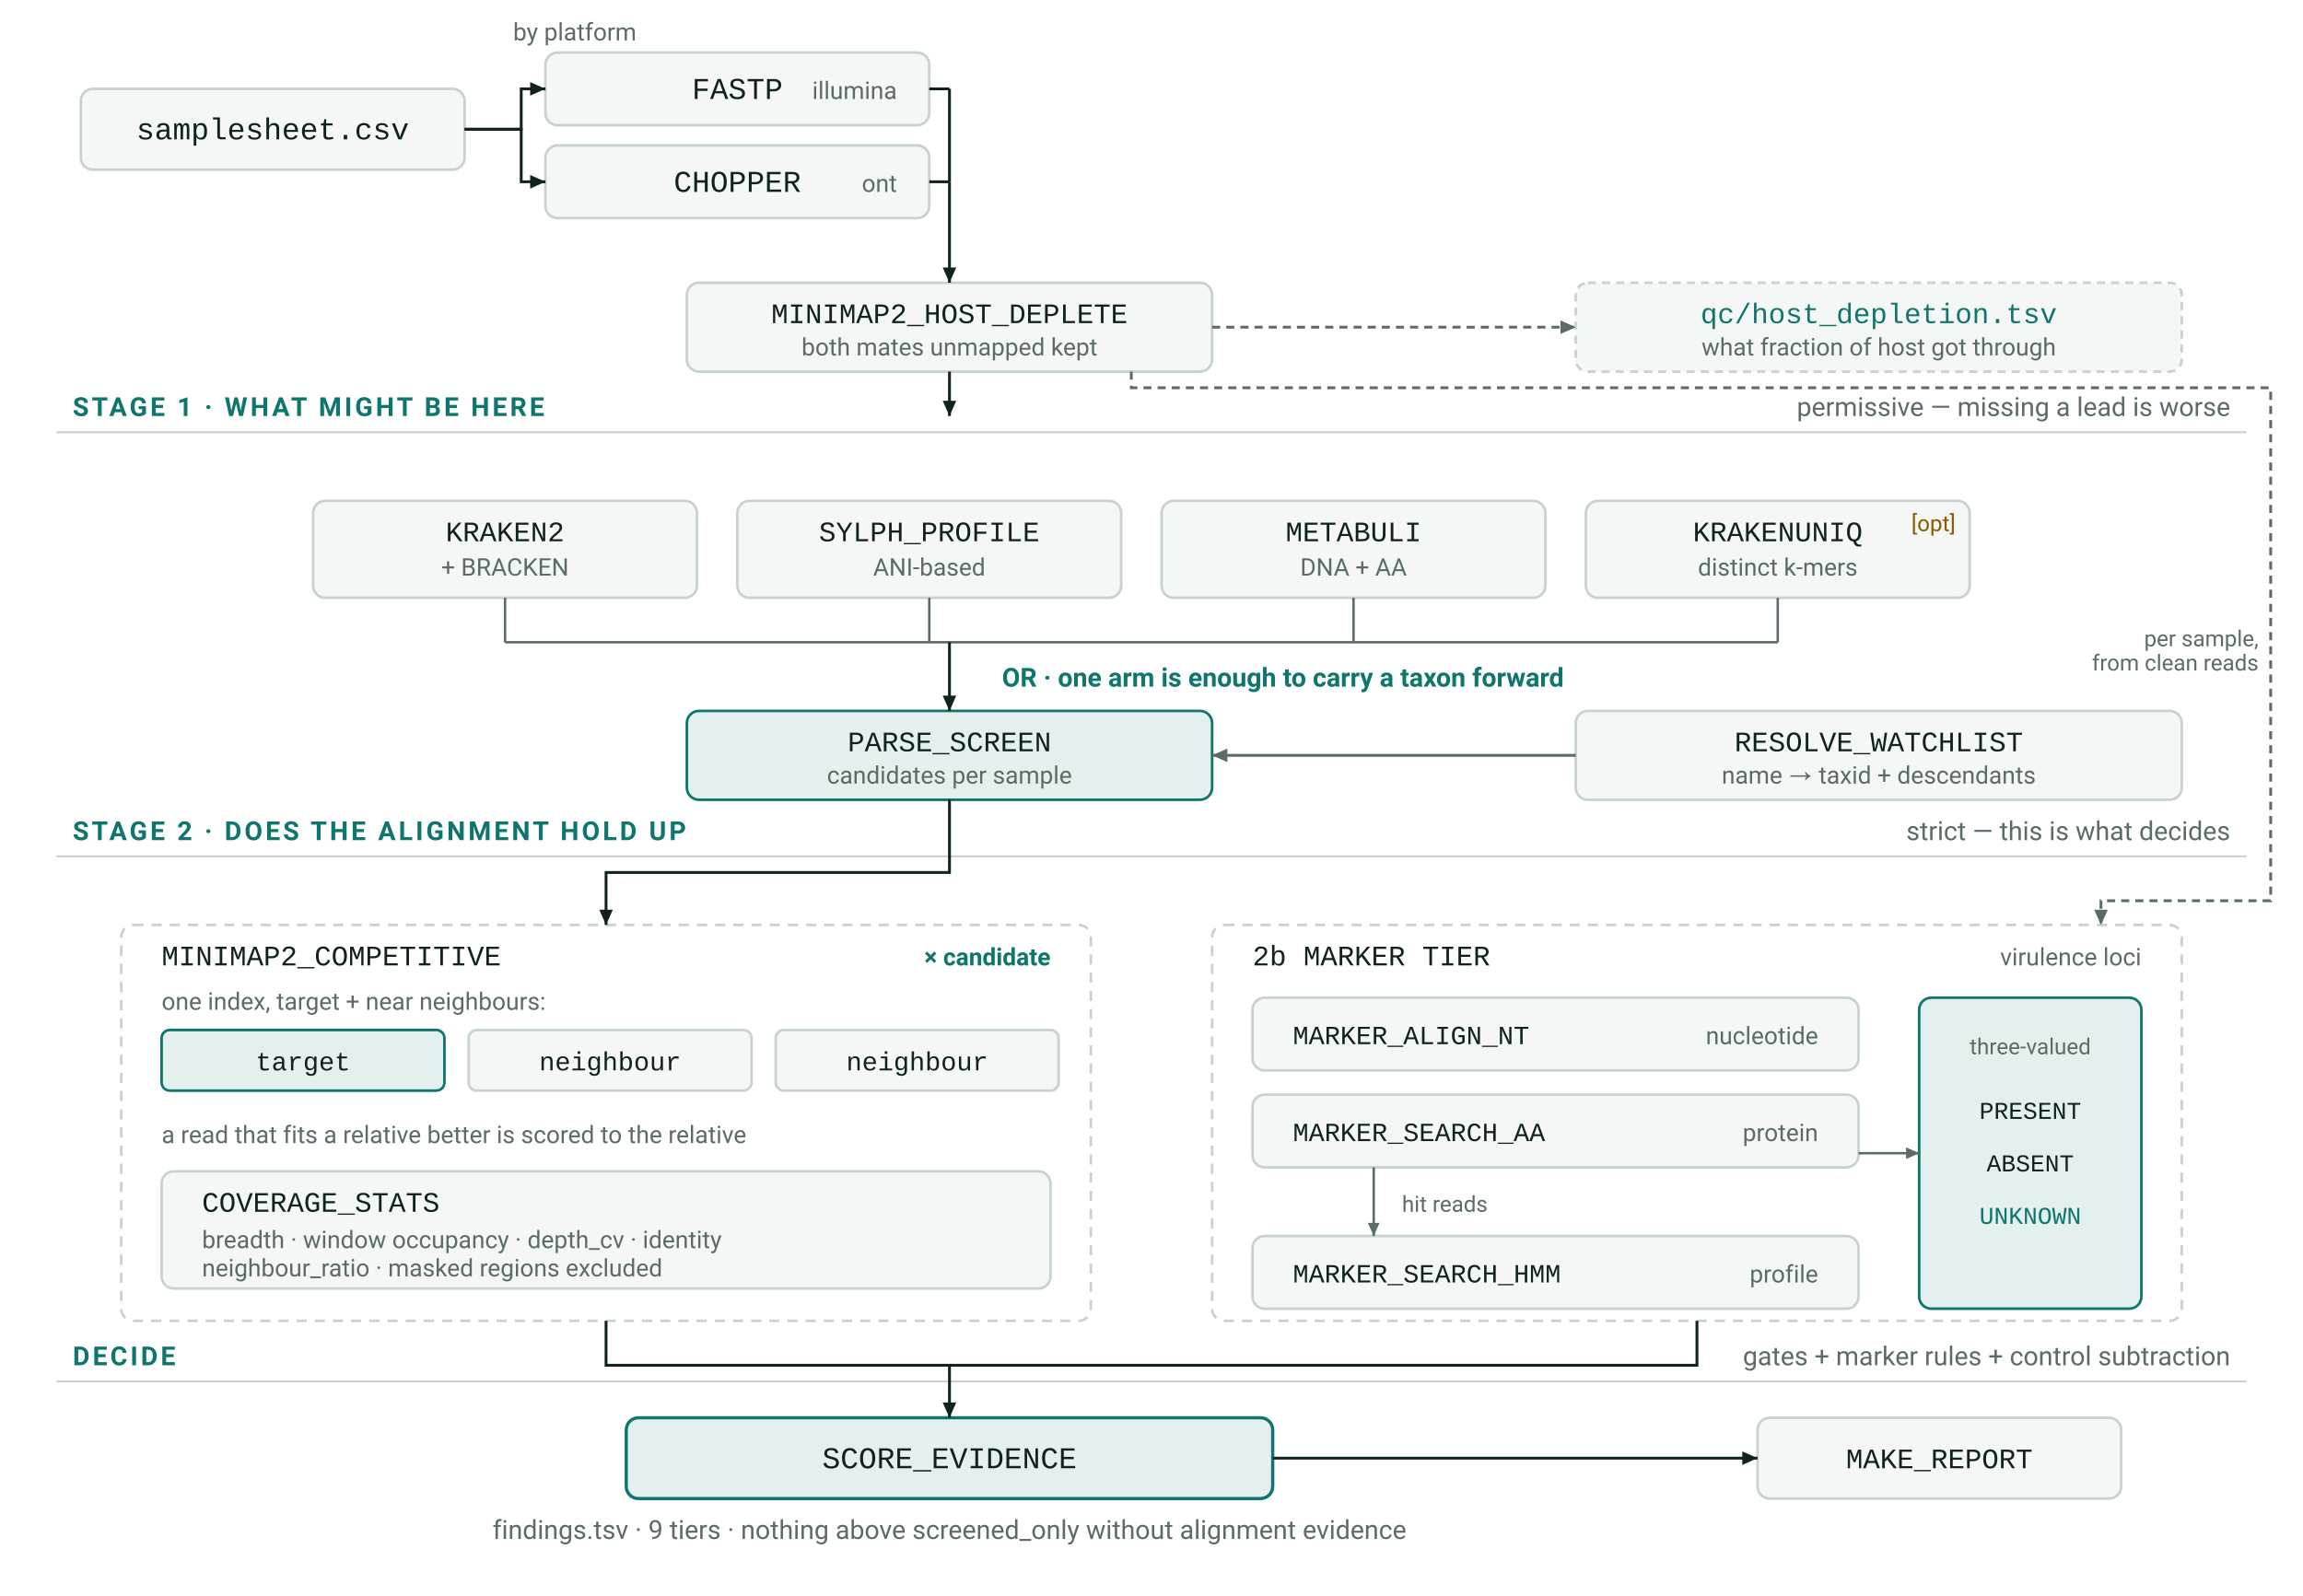
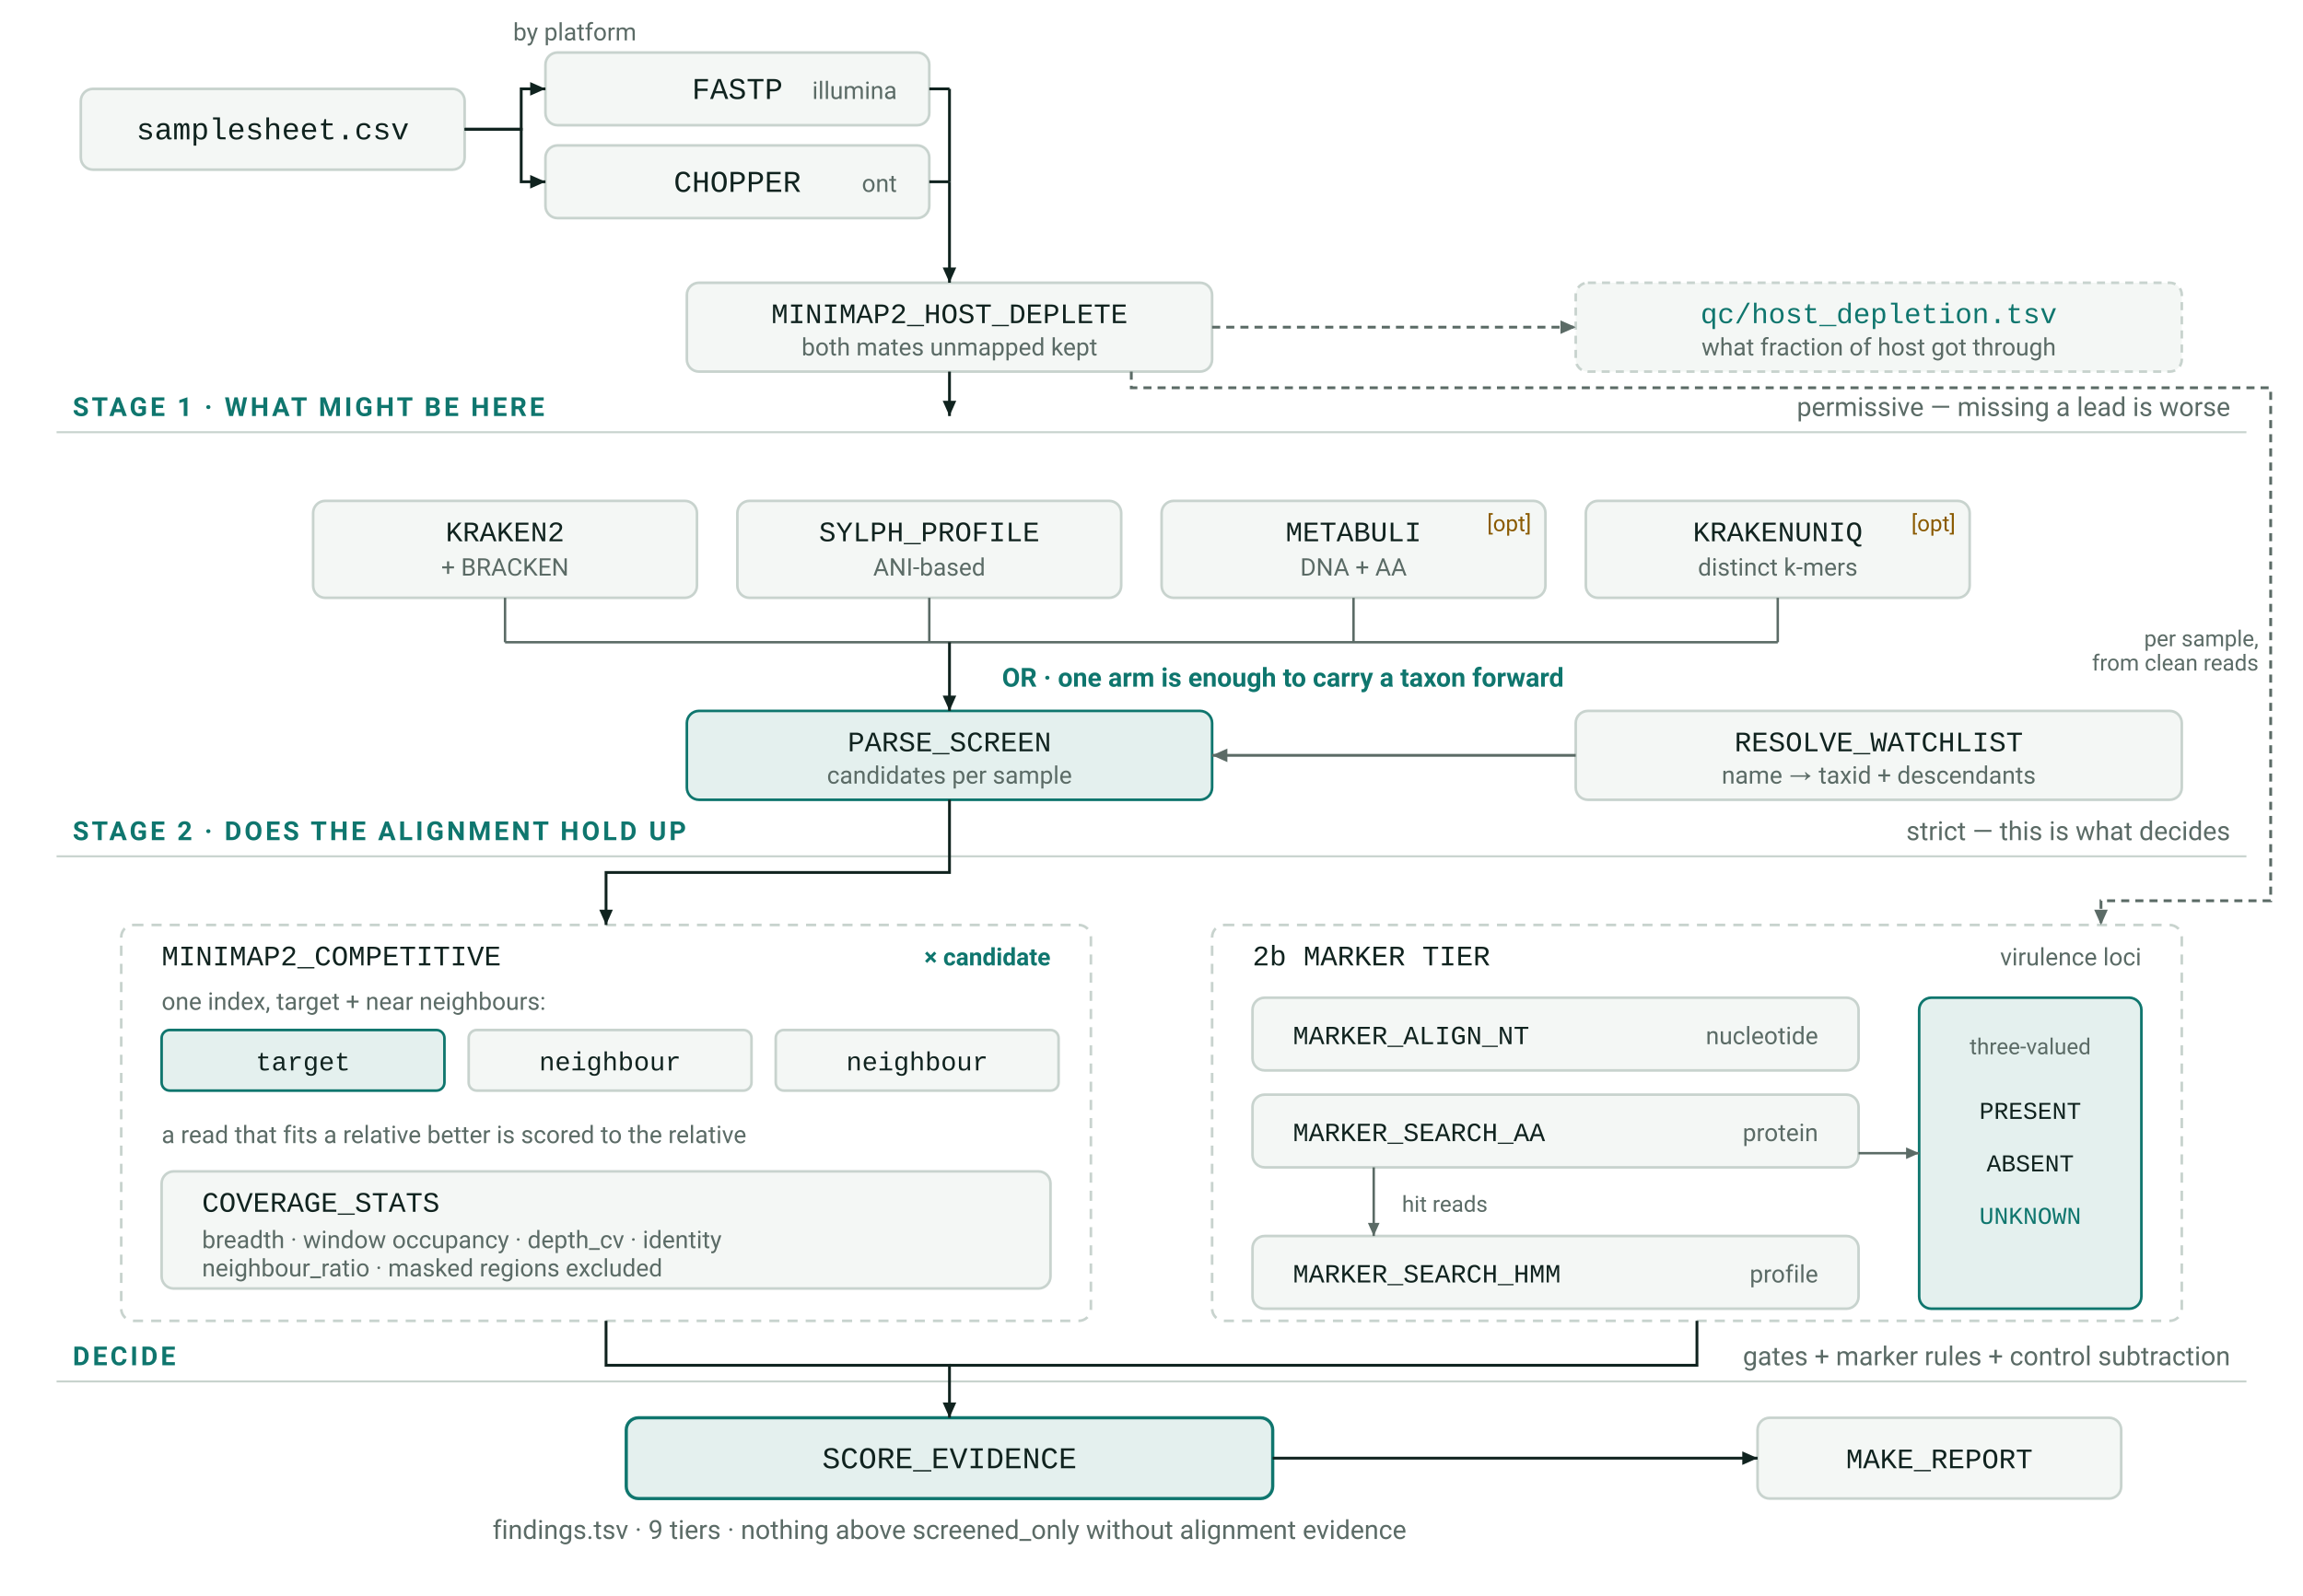
<svg xmlns="http://www.w3.org/2000/svg" viewBox="0 0 1140 790" width="1140" height="790" role="img" aria-label="bioThreatFinder workflow: a permissive stage-1 OR across classifier arms feeds a strict, per-candidate stage 2 that maps reads against the target together with its near neighbours, so reads preferring a harmless relative are attributed to the relative.">
  <defs>
    <marker id="ink" viewBox="0 0 10 10" refX="9" refY="5" markerWidth="6" markerHeight="6" orient="auto-start-reverse">
      <path d="M0 1 L9 5 L0 9 z" fill="#10231F" />
    </marker>
    <marker id="muted" viewBox="0 0 10 10" refX="9" refY="5" markerWidth="6" markerHeight="6" orient="auto-start-reverse">
      <path d="M0 1 L9 5 L0 9 z" fill="#5B6B66" />
    </marker>
  </defs>
  <rect x="40" y="44" width="190" height="40" rx="6" fill="#F4F7F5" stroke="#C8D3CE" stroke-width="1.3" />
  <text x="135" y="69" font-family="ui-monospace, SFMono-Regular, Menlo, Consolas, 'Liberation Mono', monospace" font-size="15" font-weight="400" fill="#10231F" text-anchor="middle">samplesheet.csv</text>
  <rect x="270" y="26" width="190" height="36" rx="6" fill="#F4F7F5" stroke="#C8D3CE" stroke-width="1.3" />
  <text x="365" y="49" font-family="ui-monospace, SFMono-Regular, Menlo, Consolas, 'Liberation Mono', monospace" font-size="15" font-weight="400" fill="#10231F" text-anchor="middle">FASTP</text>
  <text x="444" y="49" font-family="ui-sans-serif, system-ui, -apple-system, 'Segoe UI', Roboto, Helvetica, sans-serif" font-size="12" font-weight="400" fill="#5B6B66" text-anchor="end">illumina</text>
  <rect x="270" y="72" width="190" height="36" rx="6" fill="#F4F7F5" stroke="#C8D3CE" stroke-width="1.3" />
  <text x="365" y="95" font-family="ui-monospace, SFMono-Regular, Menlo, Consolas, 'Liberation Mono', monospace" font-size="15" font-weight="400" fill="#10231F" text-anchor="middle">CHOPPER</text>
  <text x="444" y="95" font-family="ui-sans-serif, system-ui, -apple-system, 'Segoe UI', Roboto, Helvetica, sans-serif" font-size="12" font-weight="400" fill="#5B6B66" text-anchor="end">ont</text>
  <path d="M230 64 H258 V44 H270" fill="none" stroke="#10231F" stroke-width="1.4" marker-end="url(#ink)" />
  <path d="M230 64 H258 V90 H270" fill="none" stroke="#10231F" stroke-width="1.4" marker-end="url(#ink)" />
  <text x="254" y="20" font-family="ui-sans-serif, system-ui, -apple-system, 'Segoe UI', Roboto, Helvetica, sans-serif" font-size="12" font-weight="400" fill="#5B6B66" text-anchor="start">by platform</text>
  <line x1="460" y1="44" x2="470" y2="44" stroke="#10231F" stroke-width="1.4" />
  <line x1="460" y1="90" x2="470" y2="90" stroke="#10231F" stroke-width="1.4" />
  <line x1="470" y1="44" x2="470" y2="90" stroke="#10231F" stroke-width="1.4" />
  <rect x="340" y="140" width="260" height="44" rx="6" fill="#F4F7F5" stroke="#C8D3CE" stroke-width="1.3" />
  <text x="470" y="160" font-family="ui-monospace, SFMono-Regular, Menlo, Consolas, 'Liberation Mono', monospace" font-size="14" font-weight="400" fill="#10231F" text-anchor="middle">MINIMAP2_HOST_DEPLETE</text>
  <text x="470" y="176" font-family="ui-sans-serif, system-ui, -apple-system, 'Segoe UI', Roboto, Helvetica, sans-serif" font-size="12" font-weight="400" fill="#5B6B66" text-anchor="middle">both mates unmapped kept</text>
  <path d="M470 90 V140" fill="none" stroke="#10231F" stroke-width="1.4" marker-end="url(#ink)" />
  <rect x="780" y="140" width="300" height="44" rx="6" fill="#F4F7F5" stroke="#C8D3CE" stroke-width="1.3" stroke-dasharray="4 3" />
  <text x="930" y="160" font-family="ui-monospace, SFMono-Regular, Menlo, Consolas, 'Liberation Mono', monospace" font-size="14" font-weight="400" fill="#0F766E" text-anchor="middle">qc/host_depletion.tsv</text>
  <text x="930" y="176" font-family="ui-sans-serif, system-ui, -apple-system, 'Segoe UI', Roboto, Helvetica, sans-serif" font-size="12" font-weight="400" fill="#5B6B66" text-anchor="middle">what fraction of host got through</text>
  <line x1="600" y1="162" x2="780" y2="162" stroke="#5B6B66" stroke-width="1.4" stroke-dasharray="4 3" marker-end="url(#muted)" />
  <line x1="28" y1="214" x2="1112" y2="214" stroke="#C8D3CE" stroke-width="1" />
  <text x="36" y="206" font-family="ui-sans-serif, system-ui, -apple-system, 'Segoe UI', Roboto, Helvetica, sans-serif" font-size="13" font-weight="700" fill="#0F766E" text-anchor="start" letter-spacing="1.4">STAGE 1  ·  WHAT MIGHT BE HERE</text>
  <text x="1104" y="206" font-family="ui-sans-serif, system-ui, -apple-system, 'Segoe UI', Roboto, Helvetica, sans-serif" font-size="13" font-weight="400" fill="#5B6B66" text-anchor="end">permissive — missing a lead is worse</text>
  <rect x="155" y="248" width="190" height="48" rx="6" fill="#F4F7F5" stroke="#C8D3CE" stroke-width="1.3" />
  <text x="250" y="268" font-family="ui-monospace, SFMono-Regular, Menlo, Consolas, 'Liberation Mono', monospace" font-size="14" font-weight="400" fill="#10231F" text-anchor="middle">KRAKEN2</text>
  <text x="250" y="285" font-family="ui-sans-serif, system-ui, -apple-system, 'Segoe UI', Roboto, Helvetica, sans-serif" font-size="12" font-weight="400" fill="#5B6B66" text-anchor="middle">+ BRACKEN</text>
  <path d="M250 296 V318" fill="none" stroke="#5B6B66" stroke-width="1.2" />
  <rect x="365" y="248" width="190" height="48" rx="6" fill="#F4F7F5" stroke="#C8D3CE" stroke-width="1.3" />
  <text x="460" y="268" font-family="ui-monospace, SFMono-Regular, Menlo, Consolas, 'Liberation Mono', monospace" font-size="14" font-weight="400" fill="#10231F" text-anchor="middle">SYLPH_PROFILE</text>
  <text x="460" y="285" font-family="ui-sans-serif, system-ui, -apple-system, 'Segoe UI', Roboto, Helvetica, sans-serif" font-size="12" font-weight="400" fill="#5B6B66" text-anchor="middle">ANI-based</text>
  <path d="M460 296 V318" fill="none" stroke="#5B6B66" stroke-width="1.2" />
  <rect x="575" y="248" width="190" height="48" rx="6" fill="#F4F7F5" stroke="#C8D3CE" stroke-width="1.3" />
  <text x="670" y="268" font-family="ui-monospace, SFMono-Regular, Menlo, Consolas, 'Liberation Mono', monospace" font-size="14" font-weight="400" fill="#10231F" text-anchor="middle">METABULI</text>
  <text x="670" y="285" font-family="ui-sans-serif, system-ui, -apple-system, 'Segoe UI', Roboto, Helvetica, sans-serif" font-size="12" font-weight="400" fill="#5B6B66" text-anchor="middle">DNA + AA</text>
+   <text x="758" y="263" font-family="ui-sans-serif, system-ui, -apple-system, 'Segoe UI', Roboto, Helvetica, sans-serif" font-size="11" font-weight="400" fill="#8A5A00" text-anchor="end">[opt]</text>
  <path d="M670 296 V318" fill="none" stroke="#5B6B66" stroke-width="1.2" />
  <rect x="785" y="248" width="190" height="48" rx="6" fill="#F4F7F5" stroke="#C8D3CE" stroke-width="1.3" />
  <text x="880" y="268" font-family="ui-monospace, SFMono-Regular, Menlo, Consolas, 'Liberation Mono', monospace" font-size="14" font-weight="400" fill="#10231F" text-anchor="middle">KRAKENUNIQ</text>
  <text x="880" y="285" font-family="ui-sans-serif, system-ui, -apple-system, 'Segoe UI', Roboto, Helvetica, sans-serif" font-size="12" font-weight="400" fill="#5B6B66" text-anchor="middle">distinct k-mers</text>
  <text x="968" y="263" font-family="ui-sans-serif, system-ui, -apple-system, 'Segoe UI', Roboto, Helvetica, sans-serif" font-size="11" font-weight="400" fill="#8A5A00" text-anchor="end">[opt]</text>
  <path d="M880 296 V318" fill="none" stroke="#5B6B66" stroke-width="1.2" />
  <path d="M470 184 V206" fill="none" stroke="#10231F" stroke-width="1.4" marker-end="url(#ink)" />
  <line x1="250" y1="318" x2="880" y2="318" stroke="#5B6B66" stroke-width="1.2" />
  <text x="496" y="340" font-family="ui-sans-serif, system-ui, -apple-system, 'Segoe UI', Roboto, Helvetica, sans-serif" font-size="13" font-weight="600" fill="#0F766E" text-anchor="start">OR  ·  one arm is enough to carry a taxon forward</text>
  <rect x="340" y="352" width="260" height="44" rx="6" fill="#E4F0EE" stroke="#0F766E" stroke-width="1.3" />
  <text x="470" y="372" font-family="ui-monospace, SFMono-Regular, Menlo, Consolas, 'Liberation Mono', monospace" font-size="14" font-weight="400" fill="#10231F" text-anchor="middle">PARSE_SCREEN</text>
  <text x="470" y="388" font-family="ui-sans-serif, system-ui, -apple-system, 'Segoe UI', Roboto, Helvetica, sans-serif" font-size="12" font-weight="400" fill="#5B6B66" text-anchor="middle">candidates per sample</text>
  <path d="M470 318 V352" fill="none" stroke="#10231F" stroke-width="1.4" marker-end="url(#ink)" />
  <rect x="780" y="352" width="300" height="44" rx="6" fill="#F4F7F5" stroke="#C8D3CE" stroke-width="1.3" />
  <text x="930" y="372" font-family="ui-monospace, SFMono-Regular, Menlo, Consolas, 'Liberation Mono', monospace" font-size="14" font-weight="400" fill="#10231F" text-anchor="middle">RESOLVE_WATCHLIST</text>
  <text x="930" y="388" font-family="ui-sans-serif, system-ui, -apple-system, 'Segoe UI', Roboto, Helvetica, sans-serif" font-size="12" font-weight="400" fill="#5B6B66" text-anchor="middle">name → taxid + descendants</text>
  <line x1="780" y1="374" x2="600" y2="374" stroke="#5B6B66" stroke-width="1.4" marker-end="url(#muted)" />
  <line x1="28" y1="424" x2="1112" y2="424" stroke="#C8D3CE" stroke-width="1" />
  <text x="36" y="416" font-family="ui-sans-serif, system-ui, -apple-system, 'Segoe UI', Roboto, Helvetica, sans-serif" font-size="13" font-weight="700" fill="#0F766E" text-anchor="start" letter-spacing="1.4">STAGE 2  ·  DOES THE ALIGNMENT HOLD UP</text>
  <text x="1104" y="416" font-family="ui-sans-serif, system-ui, -apple-system, 'Segoe UI', Roboto, Helvetica, sans-serif" font-size="13" font-weight="400" fill="#5B6B66" text-anchor="end">strict — this is what decides</text>
  <rect x="60" y="458" width="480" height="196" rx="6" fill="none" stroke="#C8D3CE" stroke-width="1.3" stroke-dasharray="5 4" />
  <text x="80" y="478" font-family="ui-monospace, SFMono-Regular, Menlo, Consolas, 'Liberation Mono', monospace" font-size="14" font-weight="400" fill="#10231F" text-anchor="start">MINIMAP2_COMPETITIVE</text>
  <text x="520" y="478" font-family="ui-sans-serif, system-ui, -apple-system, 'Segoe UI', Roboto, Helvetica, sans-serif" font-size="12" font-weight="600" fill="#0F766E" text-anchor="end">× candidate</text>
  <text x="80" y="500" font-family="ui-sans-serif, system-ui, -apple-system, 'Segoe UI', Roboto, Helvetica, sans-serif" font-size="12" font-weight="400" fill="#5B6B66" text-anchor="start">one index, target + near neighbours:</text>
  <rect x="80" y="510" width="140" height="30" rx="4" fill="#E4F0EE" stroke="#0F766E" stroke-width="1.3" />
  <text x="150" y="530" font-family="ui-monospace, SFMono-Regular, Menlo, Consolas, 'Liberation Mono', monospace" font-size="13" font-weight="400" fill="#10231F" text-anchor="middle">target</text>
  <rect x="232" y="510" width="140" height="30" rx="4" fill="#F4F7F5" stroke="#C8D3CE" stroke-width="1.3" />
  <text x="302" y="530" font-family="ui-monospace, SFMono-Regular, Menlo, Consolas, 'Liberation Mono', monospace" font-size="13" font-weight="400" fill="#10231F" text-anchor="middle">neighbour</text>
  <rect x="384" y="510" width="140" height="30" rx="4" fill="#F4F7F5" stroke="#C8D3CE" stroke-width="1.3" />
  <text x="454" y="530" font-family="ui-monospace, SFMono-Regular, Menlo, Consolas, 'Liberation Mono', monospace" font-size="13" font-weight="400" fill="#10231F" text-anchor="middle">neighbour</text>
  <text x="80" y="566" font-family="ui-sans-serif, system-ui, -apple-system, 'Segoe UI', Roboto, Helvetica, sans-serif" font-size="12" font-weight="400" fill="#5B6B66" text-anchor="start">a read that fits a relative better is scored to the relative</text>
  <rect x="80" y="580" width="440" height="58" rx="6" fill="#F4F7F5" stroke="#C8D3CE" stroke-width="1.3" />
  <text x="100" y="600" font-family="ui-monospace, SFMono-Regular, Menlo, Consolas, 'Liberation Mono', monospace" font-size="14" font-weight="400" fill="#10231F" text-anchor="start">COVERAGE_STATS</text>
  <text x="100" y="618" font-family="ui-sans-serif, system-ui, -apple-system, 'Segoe UI', Roboto, Helvetica, sans-serif" font-size="12" font-weight="400" fill="#5B6B66" text-anchor="start">breadth · window occupancy · depth_cv · identity</text>
  <text x="100" y="632" font-family="ui-sans-serif, system-ui, -apple-system, 'Segoe UI', Roboto, Helvetica, sans-serif" font-size="12" font-weight="400" fill="#5B6B66" text-anchor="start">neighbour_ratio  ·  masked regions excluded</text>
  <rect x="600" y="458" width="480" height="196" rx="6" fill="none" stroke="#C8D3CE" stroke-width="1.3" stroke-dasharray="5 4" />
  <text x="620" y="478" font-family="ui-monospace, SFMono-Regular, Menlo, Consolas, 'Liberation Mono', monospace" font-size="14" font-weight="400" fill="#10231F" text-anchor="start">2b  MARKER TIER</text>
  <text x="1060" y="478" font-family="ui-sans-serif, system-ui, -apple-system, 'Segoe UI', Roboto, Helvetica, sans-serif" font-size="12" font-weight="400" fill="#5B6B66" text-anchor="end">virulence loci</text>
  <rect x="620" y="494" width="300" height="36" rx="6" fill="#F4F7F5" stroke="#C8D3CE" stroke-width="1.3" />
  <text x="640" y="517" font-family="ui-monospace, SFMono-Regular, Menlo, Consolas, 'Liberation Mono', monospace" font-size="13" font-weight="400" fill="#10231F" text-anchor="start">MARKER_ALIGN_NT</text>
  <text x="900" y="517" font-family="ui-sans-serif, system-ui, -apple-system, 'Segoe UI', Roboto, Helvetica, sans-serif" font-size="12" font-weight="400" fill="#5B6B66" text-anchor="end">nucleotide</text>
  <rect x="620" y="542" width="300" height="36" rx="6" fill="#F4F7F5" stroke="#C8D3CE" stroke-width="1.3" />
  <text x="640" y="565" font-family="ui-monospace, SFMono-Regular, Menlo, Consolas, 'Liberation Mono', monospace" font-size="13" font-weight="400" fill="#10231F" text-anchor="start">MARKER_SEARCH_AA</text>
  <text x="900" y="565" font-family="ui-sans-serif, system-ui, -apple-system, 'Segoe UI', Roboto, Helvetica, sans-serif" font-size="12" font-weight="400" fill="#5B6B66" text-anchor="end">protein</text>
  <rect x="620" y="612" width="300" height="36" rx="6" fill="#F4F7F5" stroke="#C8D3CE" stroke-width="1.3" />
  <text x="640" y="635" font-family="ui-monospace, SFMono-Regular, Menlo, Consolas, 'Liberation Mono', monospace" font-size="13" font-weight="400" fill="#10231F" text-anchor="start">MARKER_SEARCH_HMM</text>
  <text x="900" y="635" font-family="ui-sans-serif, system-ui, -apple-system, 'Segoe UI', Roboto, Helvetica, sans-serif" font-size="12" font-weight="400" fill="#5B6B66" text-anchor="end">profile</text>
  <path d="M680 578 V612" fill="none" stroke="#5B6B66" stroke-width="1.2" marker-end="url(#muted)" />
  <text x="694" y="600" font-family="ui-sans-serif, system-ui, -apple-system, 'Segoe UI', Roboto, Helvetica, sans-serif" font-size="11" font-weight="400" fill="#5B6B66" text-anchor="start">hit reads</text>
  <rect x="950" y="494" width="110" height="154" rx="6" fill="#E4F0EE" stroke="#0F766E" stroke-width="1.3" />
  <text x="1005" y="554" font-family="ui-monospace, SFMono-Regular, Menlo, Consolas, 'Liberation Mono', monospace" font-size="12" font-weight="400" fill="#10231F" text-anchor="middle">PRESENT</text>
  <text x="1005" y="580" font-family="ui-monospace, SFMono-Regular, Menlo, Consolas, 'Liberation Mono', monospace" font-size="12" font-weight="400" fill="#10231F" text-anchor="middle">ABSENT</text>
  <text x="1005" y="606" font-family="ui-monospace, SFMono-Regular, Menlo, Consolas, 'Liberation Mono', monospace" font-size="12" font-weight="400" fill="#0F766E" text-anchor="middle">UNKNOWN</text>
  <text x="1005" y="522" font-family="ui-sans-serif, system-ui, -apple-system, 'Segoe UI', Roboto, Helvetica, sans-serif" font-size="11" font-weight="400" fill="#5B6B66" text-anchor="middle">three-valued</text>
  <line x1="920" y1="571" x2="950" y2="571" stroke="#5B6B66" stroke-width="1.2" marker-end="url(#muted)" />
  <path d="M470 396 V432 H300 V458" fill="none" stroke="#10231F" stroke-width="1.4" marker-end="url(#ink)" />
  <path d="M560 184 V192 H1124 V446 H1040 V458" fill="none" stroke="#5B6B66" stroke-width="1.4" stroke-dasharray="4 3" marker-end="url(#muted)" />
  <text x="1118" y="320" font-family="ui-sans-serif, system-ui, -apple-system, 'Segoe UI', Roboto, Helvetica, sans-serif" font-size="11" font-weight="400" fill="#5B6B66" text-anchor="end">per sample,</text>
  <text x="1118" y="332" font-family="ui-sans-serif, system-ui, -apple-system, 'Segoe UI', Roboto, Helvetica, sans-serif" font-size="11" font-weight="400" fill="#5B6B66" text-anchor="end">from clean reads</text>
  <line x1="28" y1="684" x2="1112" y2="684" stroke="#C8D3CE" stroke-width="1" />
  <text x="36" y="676" font-family="ui-sans-serif, system-ui, -apple-system, 'Segoe UI', Roboto, Helvetica, sans-serif" font-size="13" font-weight="700" fill="#0F766E" text-anchor="start" letter-spacing="1.4">DECIDE</text>
  <text x="1104" y="676" font-family="ui-sans-serif, system-ui, -apple-system, 'Segoe UI', Roboto, Helvetica, sans-serif" font-size="13" font-weight="400" fill="#5B6B66" text-anchor="end">gates + marker rules + control subtraction</text>
  <rect x="310" y="702" width="320" height="40" rx="6" fill="#E4F0EE" stroke="#0F766E" stroke-width="1.6" />
  <text x="470" y="727" font-family="ui-monospace, SFMono-Regular, Menlo, Consolas, 'Liberation Mono', monospace" font-size="15" font-weight="400" fill="#10231F" text-anchor="middle">SCORE_EVIDENCE</text>
  <path d="M300 654 V676 H470 V702" fill="none" stroke="#10231F" stroke-width="1.4" marker-end="url(#ink)" />
  <path d="M840 654 V676 H470" fill="none" stroke="#10231F" stroke-width="1.4" />
  <text x="470" y="762" font-family="ui-sans-serif, system-ui, -apple-system, 'Segoe UI', Roboto, Helvetica, sans-serif" font-size="13" font-weight="400" fill="#5B6B66" text-anchor="middle">findings.tsv  ·  9 tiers  ·  nothing above screened_only without alignment evidence</text>
  <rect x="870" y="702" width="180" height="40" rx="6" fill="#F4F7F5" stroke="#C8D3CE" stroke-width="1.3" />
  <text x="960" y="727" font-family="ui-monospace, SFMono-Regular, Menlo, Consolas, 'Liberation Mono', monospace" font-size="14" font-weight="400" fill="#10231F" text-anchor="middle">MAKE_REPORT</text>
  <line x1="630" y1="722" x2="870" y2="722" stroke="#10231F" stroke-width="1.4" marker-end="url(#ink)" />
</svg>
